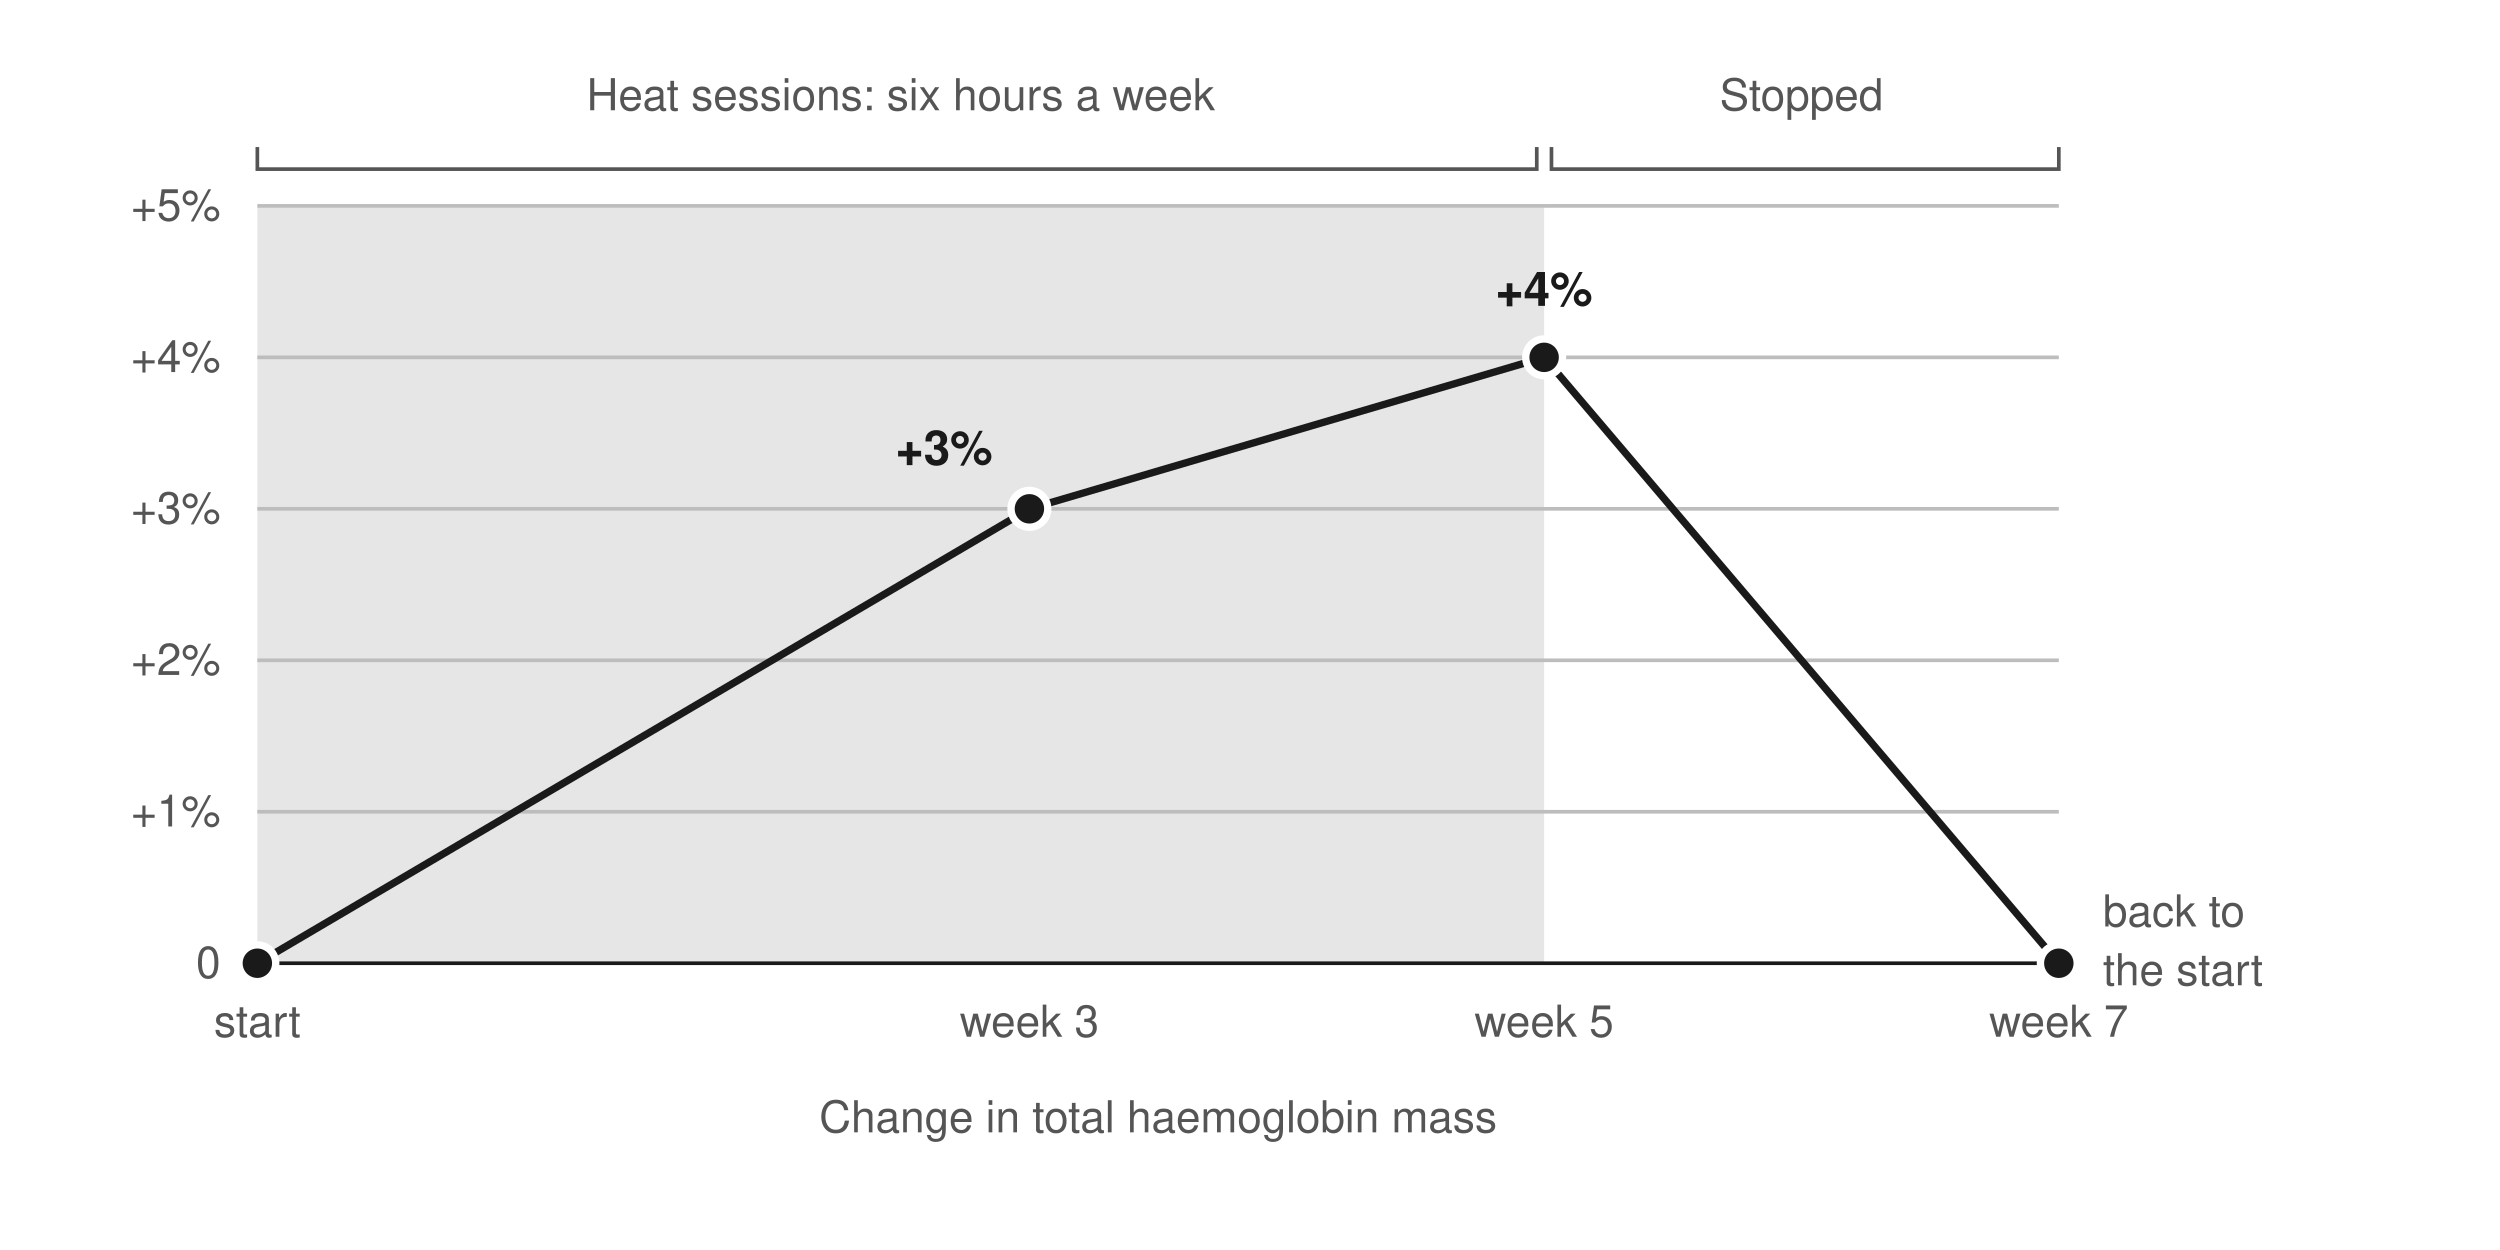
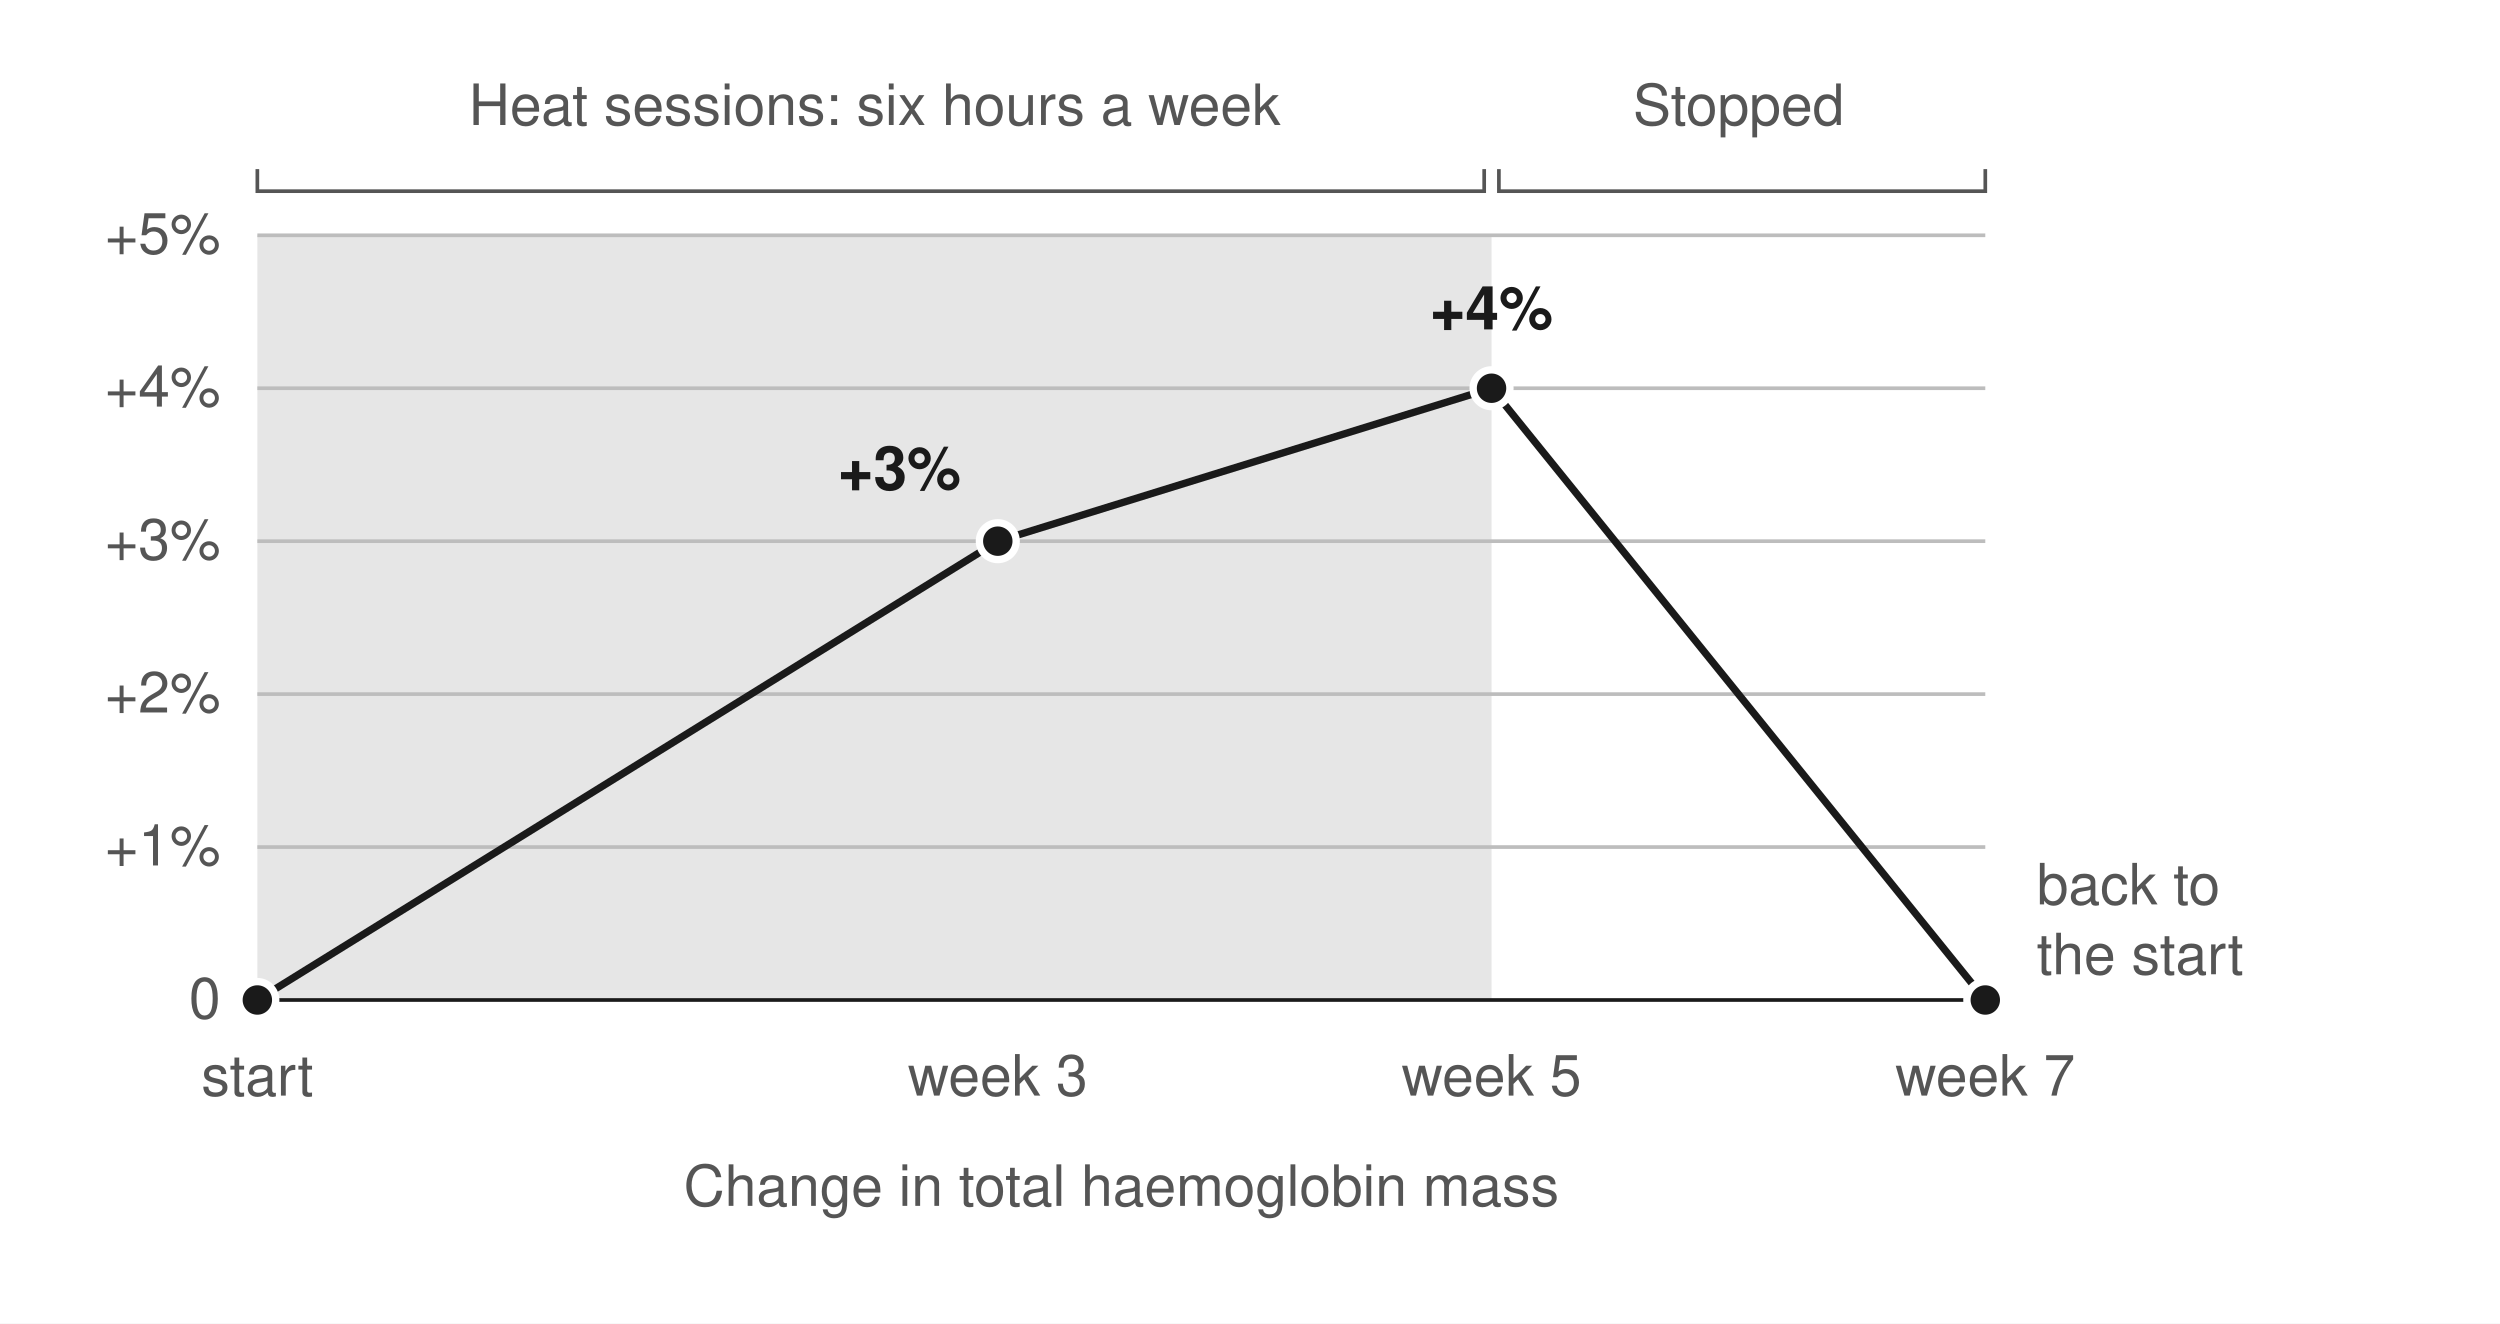
- <svg xmlns="http://www.w3.org/2000/svg" viewBox="0 0 680 340" width="680" height="340" role="img" aria-label="Haemoglobin mass during five weeks of heat training and two weeks after stopping">
-   <rect width="680" height="340" fill="#ffffff" />
-   <rect x="70.0" y="56" width="350.0" height="206" fill="#e6e6e6" />
-   <text x="245.0" y="30.0" font-family="Helvetica, Arial, sans-serif" font-size="12" fill="#555555" text-anchor="middle" font-weight="400">Heat sessions: six hours a week</text>
-   <text x="490.0" y="30.0" font-family="Helvetica, Arial, sans-serif" font-size="12" fill="#555555" text-anchor="middle" font-weight="400">Stopped</text>
-   <path d="M70.0,40 v6 H418.0 v-6" fill="none" stroke="#555555" stroke-width="1" />
-   <path d="M422.0,40 v6 H560.0 v-6" fill="none" stroke="#555555" stroke-width="1" />
-   <line x1="70" y1="262.0" x2="560" y2="262.0" stroke="#1a1a1a" stroke-width="1" />
-   <text x="60.0" y="266.0" font-family="Helvetica, Arial, sans-serif" font-size="12" fill="#555555" text-anchor="end" font-weight="400">0</text>
-   <line x1="70" y1="220.8" x2="560" y2="220.8" stroke="#bdbdbd" stroke-width="1" />
-   <text x="60.0" y="224.8" font-family="Helvetica, Arial, sans-serif" font-size="12" fill="#555555" text-anchor="end" font-weight="400">+1%</text>
-   <line x1="70" y1="179.6" x2="560" y2="179.6" stroke="#bdbdbd" stroke-width="1" />
-   <text x="60.0" y="183.6" font-family="Helvetica, Arial, sans-serif" font-size="12" fill="#555555" text-anchor="end" font-weight="400">+2%</text>
-   <line x1="70" y1="138.4" x2="560" y2="138.4" stroke="#bdbdbd" stroke-width="1" />
-   <text x="60.0" y="142.4" font-family="Helvetica, Arial, sans-serif" font-size="12" fill="#555555" text-anchor="end" font-weight="400">+3%</text>
-   <line x1="70" y1="97.2" x2="560" y2="97.2" stroke="#bdbdbd" stroke-width="1" />
-   <text x="60.0" y="101.2" font-family="Helvetica, Arial, sans-serif" font-size="12" fill="#555555" text-anchor="end" font-weight="400">+4%</text>
-   <line x1="70" y1="56.0" x2="560" y2="56.0" stroke="#bdbdbd" stroke-width="1" />
-   <text x="60.0" y="60.0" font-family="Helvetica, Arial, sans-serif" font-size="12" fill="#555555" text-anchor="end" font-weight="400">+5%</text>
-   <text x="70.0" y="282.0" font-family="Helvetica, Arial, sans-serif" font-size="12" fill="#555555" text-anchor="middle" font-weight="400">start</text>
-   <text x="280.0" y="282.0" font-family="Helvetica, Arial, sans-serif" font-size="12" fill="#555555" text-anchor="middle" font-weight="400">week 3</text>
-   <text x="420.0" y="282.0" font-family="Helvetica, Arial, sans-serif" font-size="12" fill="#555555" text-anchor="middle" font-weight="400">week 5</text>
-   <text x="560.0" y="282.0" font-family="Helvetica, Arial, sans-serif" font-size="12" fill="#555555" text-anchor="middle" font-weight="400">week 7</text>
-   <text x="315.0" y="308.0" font-family="Helvetica, Arial, sans-serif" font-size="12" fill="#555555" text-anchor="middle" font-weight="400">Change in total haemoglobin mass</text>
-   <polyline points="70.0,262.0 280.0,138.4 420.0,97.2 560.0,262.0" fill="none" stroke="#1a1a1a" stroke-width="2" stroke-linejoin="round" />
-   <circle cx="70.0" cy="262.0" r="5" fill="#1a1a1a" stroke="#ffffff" stroke-width="2" />
-   <circle cx="280.0" cy="138.4" r="5" fill="#1a1a1a" stroke="#ffffff" stroke-width="2" />
-   <circle cx="420.0" cy="97.2" r="5" fill="#1a1a1a" stroke="#ffffff" stroke-width="2" />
-   <circle cx="560.0" cy="262.0" r="5" fill="#1a1a1a" stroke="#ffffff" stroke-width="2" />
-   <text x="270.0" y="126.4" font-family="Helvetica, Arial, sans-serif" font-size="13" fill="#1a1a1a" text-anchor="end" font-weight="600">+3%</text>
-   <text x="420.0" y="83.2" font-family="Helvetica, Arial, sans-serif" font-size="13" fill="#1a1a1a" text-anchor="middle" font-weight="600">+4%</text>
-   <text x="572.0" y="252.0" font-family="Helvetica, Arial, sans-serif" font-size="12" fill="#555555" text-anchor="start" font-weight="400">back to</text>
-   <text x="572.0" y="268.0" font-family="Helvetica, Arial, sans-serif" font-size="12" fill="#555555" text-anchor="start" font-weight="400">the start</text>
+ <svg xmlns="http://www.w3.org/2000/svg" viewBox="0 0 680 360" width="680" height="360" role="img" aria-label="Haemoglobin mass during five weeks of heat training and two weeks after stopping">
+   <rect width="680" height="360" fill="#ffffff" />
+   <rect x="70.0" y="64" width="335.7" height="208" fill="#e6e6e6" />
+   <text x="237.9" y="34.0" font-family="IBM Plex Sans, Helvetica, Arial, sans-serif" font-size="15.5" fill="#555555" text-anchor="middle" font-weight="400">Heat sessions: six hours a week</text>
+   <text x="472.9" y="34.0" font-family="IBM Plex Sans, Helvetica, Arial, sans-serif" font-size="15.5" fill="#555555" text-anchor="middle" font-weight="400">Stopped</text>
+   <path d="M70.0,46 v6 H403.7 v-6" fill="none" stroke="#555555" stroke-width="1" />
+   <path d="M407.7,46 v6 H540.0 v-6" fill="none" stroke="#555555" stroke-width="1" />
+   <line x1="70" y1="272.0" x2="540" y2="272.0" stroke="#1a1a1a" stroke-width="1" />
+   <text x="60.0" y="277.0" font-family="IBM Plex Sans, Helvetica, Arial, sans-serif" font-size="15.5" fill="#555555" text-anchor="end" font-weight="400">0</text>
+   <line x1="70" y1="230.4" x2="540" y2="230.4" stroke="#bdbdbd" stroke-width="1" />
+   <text x="60.0" y="235.4" font-family="IBM Plex Sans, Helvetica, Arial, sans-serif" font-size="15.5" fill="#555555" text-anchor="end" font-weight="400">+1%</text>
+   <line x1="70" y1="188.8" x2="540" y2="188.8" stroke="#bdbdbd" stroke-width="1" />
+   <text x="60.0" y="193.8" font-family="IBM Plex Sans, Helvetica, Arial, sans-serif" font-size="15.5" fill="#555555" text-anchor="end" font-weight="400">+2%</text>
+   <line x1="70" y1="147.2" x2="540" y2="147.2" stroke="#bdbdbd" stroke-width="1" />
+   <text x="60.0" y="152.2" font-family="IBM Plex Sans, Helvetica, Arial, sans-serif" font-size="15.5" fill="#555555" text-anchor="end" font-weight="400">+3%</text>
+   <line x1="70" y1="105.6" x2="540" y2="105.6" stroke="#bdbdbd" stroke-width="1" />
+   <text x="60.0" y="110.6" font-family="IBM Plex Sans, Helvetica, Arial, sans-serif" font-size="15.5" fill="#555555" text-anchor="end" font-weight="400">+4%</text>
+   <line x1="70" y1="64.0" x2="540" y2="64.0" stroke="#bdbdbd" stroke-width="1" />
+   <text x="60.0" y="69.0" font-family="IBM Plex Sans, Helvetica, Arial, sans-serif" font-size="15.5" fill="#555555" text-anchor="end" font-weight="400">+5%</text>
+   <text x="70.0" y="298.0" font-family="IBM Plex Sans, Helvetica, Arial, sans-serif" font-size="15.5" fill="#555555" text-anchor="middle" font-weight="400">start</text>
+   <text x="271.4" y="298.0" font-family="IBM Plex Sans, Helvetica, Arial, sans-serif" font-size="15.5" fill="#555555" text-anchor="middle" font-weight="400">week 3</text>
+   <text x="405.7" y="298.0" font-family="IBM Plex Sans, Helvetica, Arial, sans-serif" font-size="15.5" fill="#555555" text-anchor="middle" font-weight="400">week 5</text>
+   <text x="540.0" y="298.0" font-family="IBM Plex Sans, Helvetica, Arial, sans-serif" font-size="15.5" fill="#555555" text-anchor="middle" font-weight="400">week 7</text>
+   <text x="305.0" y="328.0" font-family="IBM Plex Sans, Helvetica, Arial, sans-serif" font-size="15.5" fill="#555555" text-anchor="middle" font-weight="400">Change in total haemoglobin mass</text>
+   <polyline points="70.0,272.0 271.4,147.2 405.7,105.6 540.0,272.0" fill="none" stroke="#1a1a1a" stroke-width="2" stroke-linejoin="round" />
+   <circle cx="70.0" cy="272.0" r="5" fill="#1a1a1a" stroke="#ffffff" stroke-width="2" />
+   <circle cx="271.4" cy="147.2" r="5" fill="#1a1a1a" stroke="#ffffff" stroke-width="2" />
+   <circle cx="405.7" cy="105.6" r="5" fill="#1a1a1a" stroke="#ffffff" stroke-width="2" />
+   <circle cx="540.0" cy="272.0" r="5" fill="#1a1a1a" stroke="#ffffff" stroke-width="2" />
+   <text x="261.4" y="133.2" font-family="IBM Plex Sans, Helvetica, Arial, sans-serif" font-size="16.5" fill="#1a1a1a" text-anchor="end" font-weight="600">+3%</text>
+   <text x="405.7" y="89.6" font-family="IBM Plex Sans, Helvetica, Arial, sans-serif" font-size="16.5" fill="#1a1a1a" text-anchor="middle" font-weight="600">+4%</text>
+   <text x="554.0" y="246.0" font-family="IBM Plex Sans, Helvetica, Arial, sans-serif" font-size="15.5" fill="#555555" text-anchor="start" font-weight="400">back to</text>
+   <text x="554.0" y="265.0" font-family="IBM Plex Sans, Helvetica, Arial, sans-serif" font-size="15.5" fill="#555555" text-anchor="start" font-weight="400">the start</text>
</svg>
